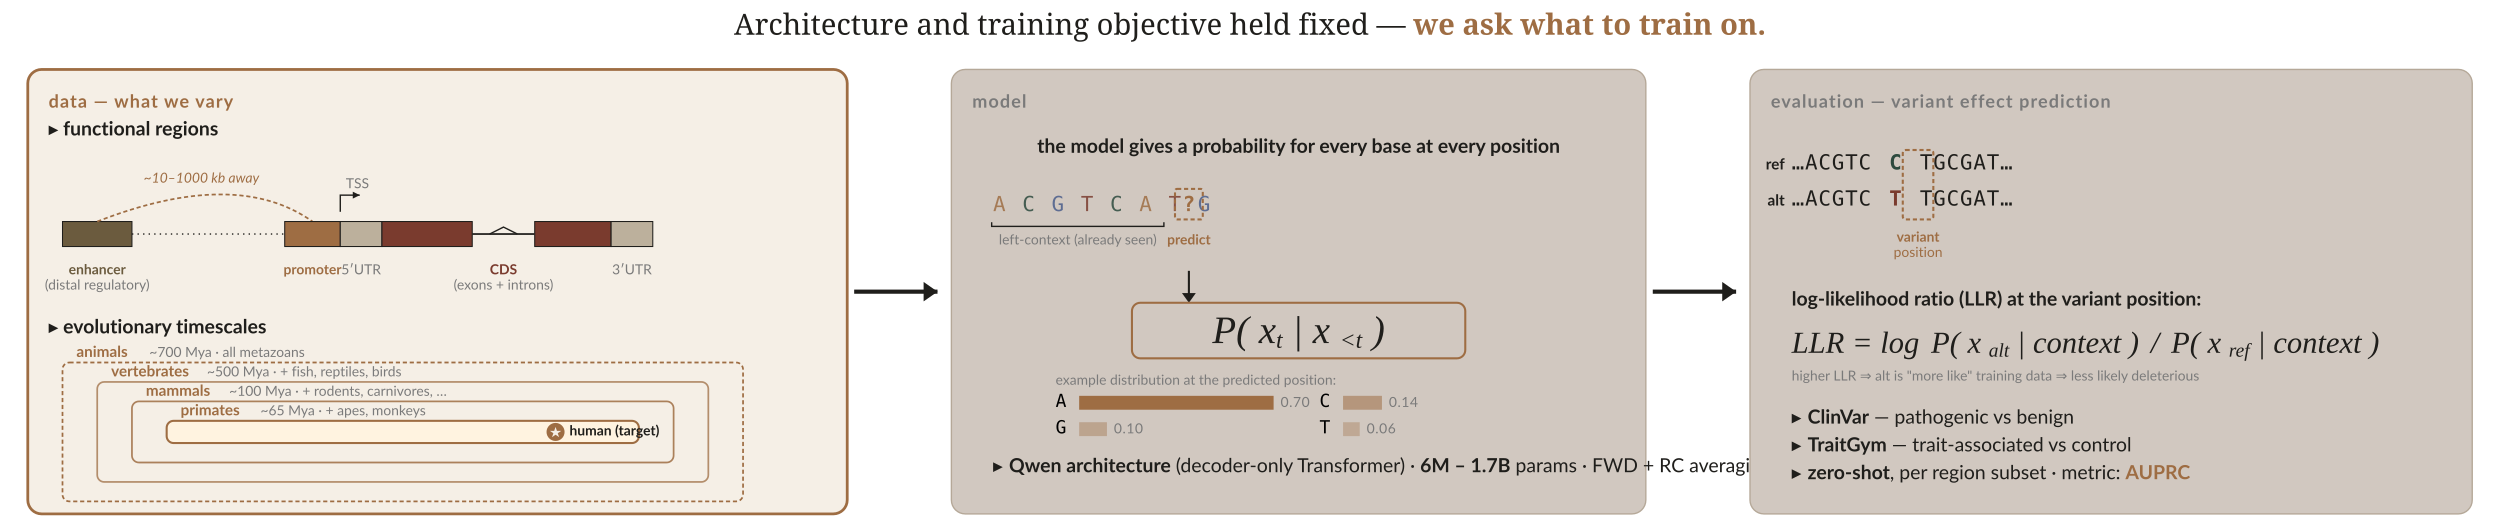
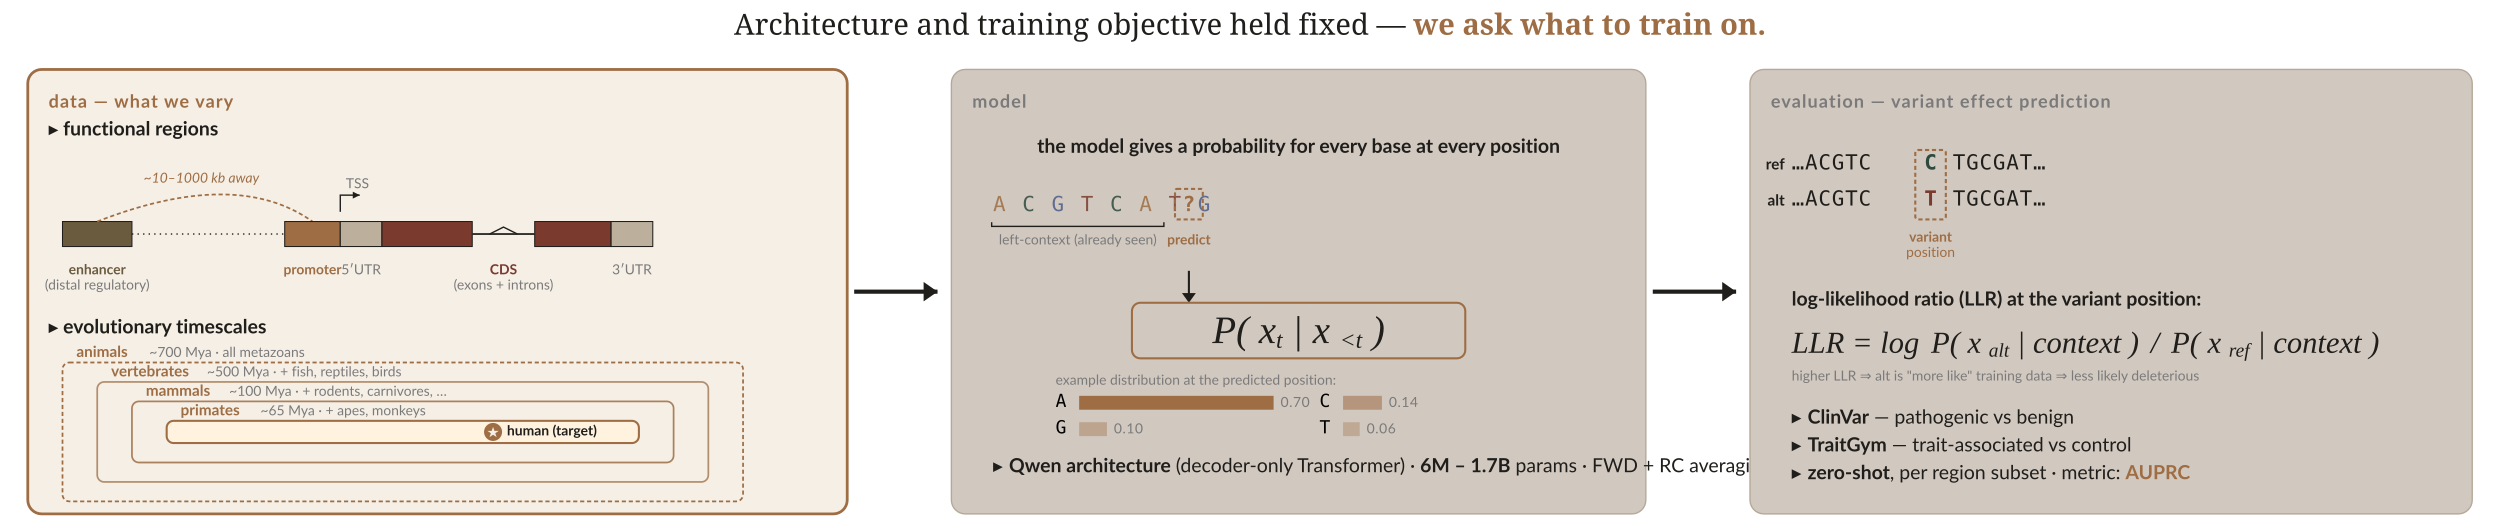
<svg xmlns="http://www.w3.org/2000/svg" viewBox="0 0 3600 760" preserveAspectRatio="xMidYMid meet">
  <style>
    .ink   { fill: #1f1e1b; }
    .muted { fill: #7a7a7a; }
    .accent{ fill: #9e6d43; }
    .gold  { fill: #BFA77A; }
    .bg-card    { fill: #D1C8C0; stroke: #B5A898; stroke-width: 2; }
    .bg-card-hi { fill: #f5efe6; stroke: #9e6d43; stroke-width: 4; }
    .title { font-family: 'Herbik', Georgia, serif; font-size: 42px; }
    .body  { font-family: 'Lato', sans-serif; font-size: 28px; }
    .mono  { font-family: 'SFMono-Regular', ui-monospace, monospace; font-size: 30px; letter-spacing: 0.04em; }
    .mono-sm { font-family: 'SFMono-Regular', ui-monospace, monospace; font-size: 26px; letter-spacing: 0.04em; }
    .math  { font-family: 'STIX Two Math', 'Times New Roman', serif; font-style: italic; }
    .small { font-family: 'Lato', sans-serif; font-size: 22px; }
    .micro { font-family: 'Lato', sans-serif; font-size: 20px; }
    .stamp { font-family: 'Lato', sans-serif; font-size: 26px; font-weight: 700; letter-spacing: 0.06em; text-transform: uppercase; }
    .arrow { stroke: #1f1e1b; stroke-width: 6; fill: none; }
    .base-a { fill: #9e6d43; }
    .base-c { fill: #2d4a3e; }
    .base-g { fill: #4a5d8a; }
    .base-t { fill: #7a3b2e; }
  </style>
  <text x="1800" y="50" text-anchor="middle" class="title ink">
    <tspan>Architecture and training objective held fixed —</tspan>
    <tspan class="accent" font-weight="700"> we ask what to train on.</tspan>
  </text>
  <g transform="translate(40, 100)">
    <rect class="bg-card-hi" x="0" y="0" width="1180" height="640" rx="20" />
    <text x="30" y="55" class="stamp accent">data — what we vary</text>
    <g transform="translate(30, 95)">
      <text x="0" y="0" class="body ink" font-weight="700">▸ functional regions</text>
      <g transform="translate(20, 80)">
        <rect x="0" y="44" width="100" height="36" fill="#6b5b3e" stroke="#1f1e1b" stroke-width="1.5" />
        <text x="50" y="120" text-anchor="middle" class="micro" fill="#6b5b3e" font-weight="700">enhancer</text>
        <text x="50" y="142" text-anchor="middle" class="micro muted">(distal regulatory)</text>
        <path d="M 50 44 Q 250 -34 360 44" stroke="#9e6d43" stroke-width="2.5" stroke-dasharray="6 4" fill="none" />
        <text x="200" y="-12" text-anchor="middle" class="micro" fill="#9e6d43" font-style="italic">~10–1000 kb away</text>
        <line x1="100" y1="62" x2="320" y2="62" stroke="#1f1e1b" stroke-width="2" stroke-dasharray="2 6" />
        <rect x="320" y="44" width="80" height="36" fill="#9e6d43" stroke="#1f1e1b" stroke-width="1.5" />
        <path d="M 400 30 L 400 6 L 428 6" stroke="#1f1e1b" stroke-width="2" fill="none" />
        <polygon points="428,6 418,1 418,11" fill="#1f1e1b" />
        <text x="408" y="-4" text-anchor="start" class="micro muted">TSS</text>
        <rect x="400" y="44" width="60" height="36" fill="#bcb09c" stroke="#1f1e1b" stroke-width="1.5" />
        <rect x="460" y="44" width="130" height="36" fill="#7a3b2e" stroke="#1f1e1b" stroke-width="1.5" />
        <line x1="590" y1="62" x2="680" y2="62" stroke="#1f1e1b" stroke-width="2.5" />
        <polyline points="615,62 635,52 655,62" stroke="#1f1e1b" stroke-width="2" fill="none" />
        <rect x="680" y="44" width="110" height="36" fill="#7a3b2e" stroke="#1f1e1b" stroke-width="1.5" />
        <rect x="790" y="44" width="60" height="36" fill="#bcb09c" stroke="#1f1e1b" stroke-width="1.5" />
        <text x="360" y="120" text-anchor="middle" class="micro" fill="#9e6d43" font-weight="700">promoter</text>
        <text x="430" y="120" text-anchor="middle" class="micro muted">5′UTR</text>
        <text x="635" y="120" text-anchor="middle" class="micro" fill="#7a3b2e" font-weight="700">CDS</text>
        <text x="635" y="142" text-anchor="middle" class="micro muted">(exons + introns)</text>
        <text x="820" y="120" text-anchor="middle" class="micro muted">3′UTR</text>
      </g>
    </g>
    <g transform="translate(30, 380)">
      <text x="0" y="0" class="body ink" font-weight="700">▸ evolutionary timescales</text>
      <g transform="translate(20, 42)">
        <rect x="0" y="0" width="980" height="200" fill="none" stroke="#9e6d43" stroke-width="2.5" stroke-dasharray="6 4" rx="10" />
        <text x="20" y="-8" class="small" fill="#9e6d43" font-weight="700">animals</text>
        <text x="125" y="-8" class="micro muted">~700 Mya · all metazoans</text>
        <rect x="50" y="28" width="880" height="144" fill="none" stroke="#9e6d43" stroke-width="2.5" rx="10" opacity="0.75" />
        <text x="70" y="20" class="small" fill="#9e6d43" font-weight="700">vertebrates</text>
        <text x="208" y="20" class="micro muted">~500 Mya · + fish, reptiles, birds</text>
        <rect x="100" y="56" width="780" height="88" fill="none" stroke="#9e6d43" stroke-width="2.5" rx="10" opacity="0.85" />
        <text x="120" y="48" class="small" fill="#9e6d43" font-weight="700">mammals</text>
        <text x="240" y="48" class="micro muted">~100 Mya · + rodents, carnivores, …</text>
        <rect x="150" y="84" width="680" height="32" fill="#fff3e0" stroke="#9e6d43" stroke-width="3" rx="10" />
        <text x="170" y="76" class="small" fill="#9e6d43" font-weight="700">primates</text>
        <text x="285" y="76" class="micro muted">~65 Mya · + apes, monkeys</text>
-         <g transform="translate(710, 100)">
+         <g transform="translate(620, 100)">
          <circle r="13" fill="#9e6d43" />
          <text x="0" y="6" text-anchor="middle" font-size="18" fill="#f5efe6" font-weight="700">★</text>
        </g>
-         <text x="730" y="105" class="micro" fill="#1f1e1b" font-weight="700">human (target)</text>
+         <text x="640" y="105" class="micro" fill="#1f1e1b" font-weight="700">human (target)</text>
      </g>
    </g>
  </g>
  <g transform="translate(1230, 420)">
    <line class="arrow" x1="0" y1="0" x2="120" y2="0" />
    <polygon points="120,0 100,-14 100,14" class="ink" />
  </g>
  <g transform="translate(1370, 100)">
    <rect class="bg-card" x="0" y="0" width="1000" height="640" rx="20" />
    <text x="30" y="55" class="stamp muted">model</text>
    <text x="500" y="120" text-anchor="middle" class="body ink" font-weight="700">
      the model gives a probability for every base at every position
    </text>
    <g transform="translate(60, 170)">
      <text class="mono ink" y="34" opacity="0.85">
        <tspan class="base-a">A</tspan>
        <tspan class="base-c" dx="6">C</tspan>
        <tspan class="base-g" dx="6">G</tspan>
        <tspan class="base-t" dx="6">T</tspan>
        <tspan class="base-c" dx="6">C</tspan>
        <tspan class="base-a" dx="6">A</tspan>
        <tspan class="base-t" dx="6">T</tspan>
        <tspan class="base-g" dx="6">G</tspan>
      </text>
      <path d="M -2 50 L -2 56 L 246 56 L 246 50" stroke="#1f1e1b" stroke-width="2" fill="none" />
      <text x="122" y="82" text-anchor="middle" class="micro muted">left-context (already seen)</text>
      <rect x="262" y="2" width="40" height="44" fill="none" stroke="#9e6d43" stroke-width="3" stroke-dasharray="6 4" rx="3" />
      <text x="282" y="34" text-anchor="middle" class="mono accent" font-weight="700">?</text>
      <text x="282" y="82" text-anchor="middle" class="micro accent" font-weight="700">predict</text>
    </g>
    <g transform="translate(282, 290)">
      <line stroke="#1f1e1b" stroke-width="3" x1="60" y1="0" x2="60" y2="36" />
      <polygon points="60,46 50,32 70,32" fill="#1f1e1b" />
    </g>
    <g transform="translate(500, 380)">
      <rect x="-240" y="-44" width="480" height="80" fill="none" stroke="#9e6d43" stroke-width="3" rx="12" stroke-dasharray="0" />
      <text x="0" y="14" text-anchor="middle" class="math ink" font-size="56">
        P( x<tspan baseline-shift="sub" font-size="34">t</tspan>
        <tspan> | x</tspan>
        <tspan baseline-shift="sub" font-size="34">&lt;t</tspan>
        <tspan>)</tspan>
      </text>
    </g>
    <g transform="translate(150, 460)">
      <text x="0" y="-6" class="micro muted">example distribution at the predicted position:</text>
      <g class="mono-sm">
        <text x="0" y="26">A</text>
        <rect x="34" y="10" width="280" height="20" fill="#9e6d43" />
        <text x="324" y="26" class="micro muted">0.70</text>
        <text x="380" y="26">C</text>
        <rect x="414" y="10" width="56" height="20" fill="#9e6d43" opacity="0.55" />
        <text x="480" y="26" class="micro muted">0.14</text>
      </g>
      <g class="mono-sm" transform="translate(0, 38)">
        <text x="0" y="26">G</text>
        <rect x="34" y="10" width="40" height="20" fill="#9e6d43" opacity="0.4" />
        <text x="84" y="26" class="micro muted">0.10</text>
        <text x="380" y="26">T</text>
        <rect x="414" y="10" width="24" height="20" fill="#9e6d43" opacity="0.35" />
        <text x="448" y="26" class="micro muted">0.06</text>
      </g>
    </g>
    <g transform="translate(60, 580)" class="body ink">
      <text y="0">▸ <tspan font-weight="700">Qwen architecture</tspan> (decoder-only Transformer) · <tspan font-weight="700">6M – 1.7B</tspan> params · FWD + RC averaging</text>
    </g>
  </g>
  <g transform="translate(2380, 420)">
    <line class="arrow" x1="0" y1="0" x2="120" y2="0" />
    <polygon points="120,0 100,-14 100,14" class="ink" />
  </g>
  <g transform="translate(2520, 100)">
    <rect class="bg-card" x="0" y="0" width="1040" height="640" rx="20" />
    <text x="30" y="55" class="stamp muted">evaluation — variant effect prediction</text>
    <g transform="translate(60, 110)">
      <text x="-10" y="34" class="small" fill="#1f1e1b" font-weight="700" text-anchor="end">ref</text>
      <text x="-10" y="86" class="small" fill="#1f1e1b" font-weight="700" text-anchor="end">alt</text>
-       <g class="mono ink">
-         <text y="34">
-           <tspan>…ACGTC</tspan>
-           <tspan dx="8" class="base-c" font-weight="700">C</tspan>
-           <tspan dx="8">TGCGAT…</tspan>
-         </text>
-         <text y="86">
-           <tspan>…ACGTC</tspan>
-           <tspan dx="8" class="base-t" font-weight="700">T</tspan>
-           <tspan dx="8">TGCGAT…</tspan>
-         </text>
-       </g>
-       <rect x="160" y="6" width="44" height="100" fill="none" stroke="#9e6d43" stroke-width="3" stroke-dasharray="6 4" rx="4" />
-       <text x="182" y="138" text-anchor="middle" class="micro" fill="#9e6d43" font-weight="700">variant</text>
-       <text x="182" y="160" text-anchor="middle" class="micro" fill="#9e6d43">position</text>
+       <rect x="178" y="6" width="44" height="100" fill="none" stroke="#9e6d43" stroke-width="3" stroke-dasharray="6 4" rx="4" />
+       <text class="mono ink" y="34" x="0">…ACGTC</text>
+       <text class="mono base-c" y="34" x="200" text-anchor="middle" font-weight="700">C</text>
+       <text class="mono ink" y="34" x="232">TGCGAT…</text>
+       <text class="mono ink" y="86" x="0">…ACGTC</text>
+       <text class="mono base-t" y="86" x="200" text-anchor="middle" font-weight="700">T</text>
+       <text class="mono ink" y="86" x="232">TGCGAT…</text>
+       <text x="200" y="138" text-anchor="middle" class="micro" fill="#9e6d43" font-weight="700">variant</text>
+       <text x="200" y="160" text-anchor="middle" class="micro" fill="#9e6d43">position</text>
    </g>
    <g transform="translate(60, 340)">
      <text class="body ink" y="0" font-weight="700">log-likelihood ratio (LLR) at the variant position:</text>
      <text class="math ink" y="68" font-size="44">
        LLR = log
        <tspan dx="6">P( x</tspan>
        <tspan baseline-shift="sub" font-size="28">alt</tspan>
        <tspan> | context )</tspan>
        <tspan dx="6"> /</tspan>
        <tspan dx="6">P( x</tspan>
        <tspan baseline-shift="sub" font-size="28">ref</tspan>
        <tspan> | context )</tspan>
      </text>
      <text class="micro muted" y="108">higher LLR ⇒ alt is "more like" training data ⇒ less likely deleterious</text>
    </g>
    <g transform="translate(60, 510)" class="body ink">
      <text y="0">▸ <tspan font-weight="700">ClinVar</tspan> — pathogenic vs benign</text>
      <text y="40">▸ <tspan font-weight="700">TraitGym</tspan> — trait-associated vs control</text>
      <text y="80">▸ <tspan font-weight="700">zero-shot</tspan>, per region subset · metric: <tspan class="accent" font-weight="700">AUPRC</tspan>
      </text>
    </g>
  </g>
</svg>
